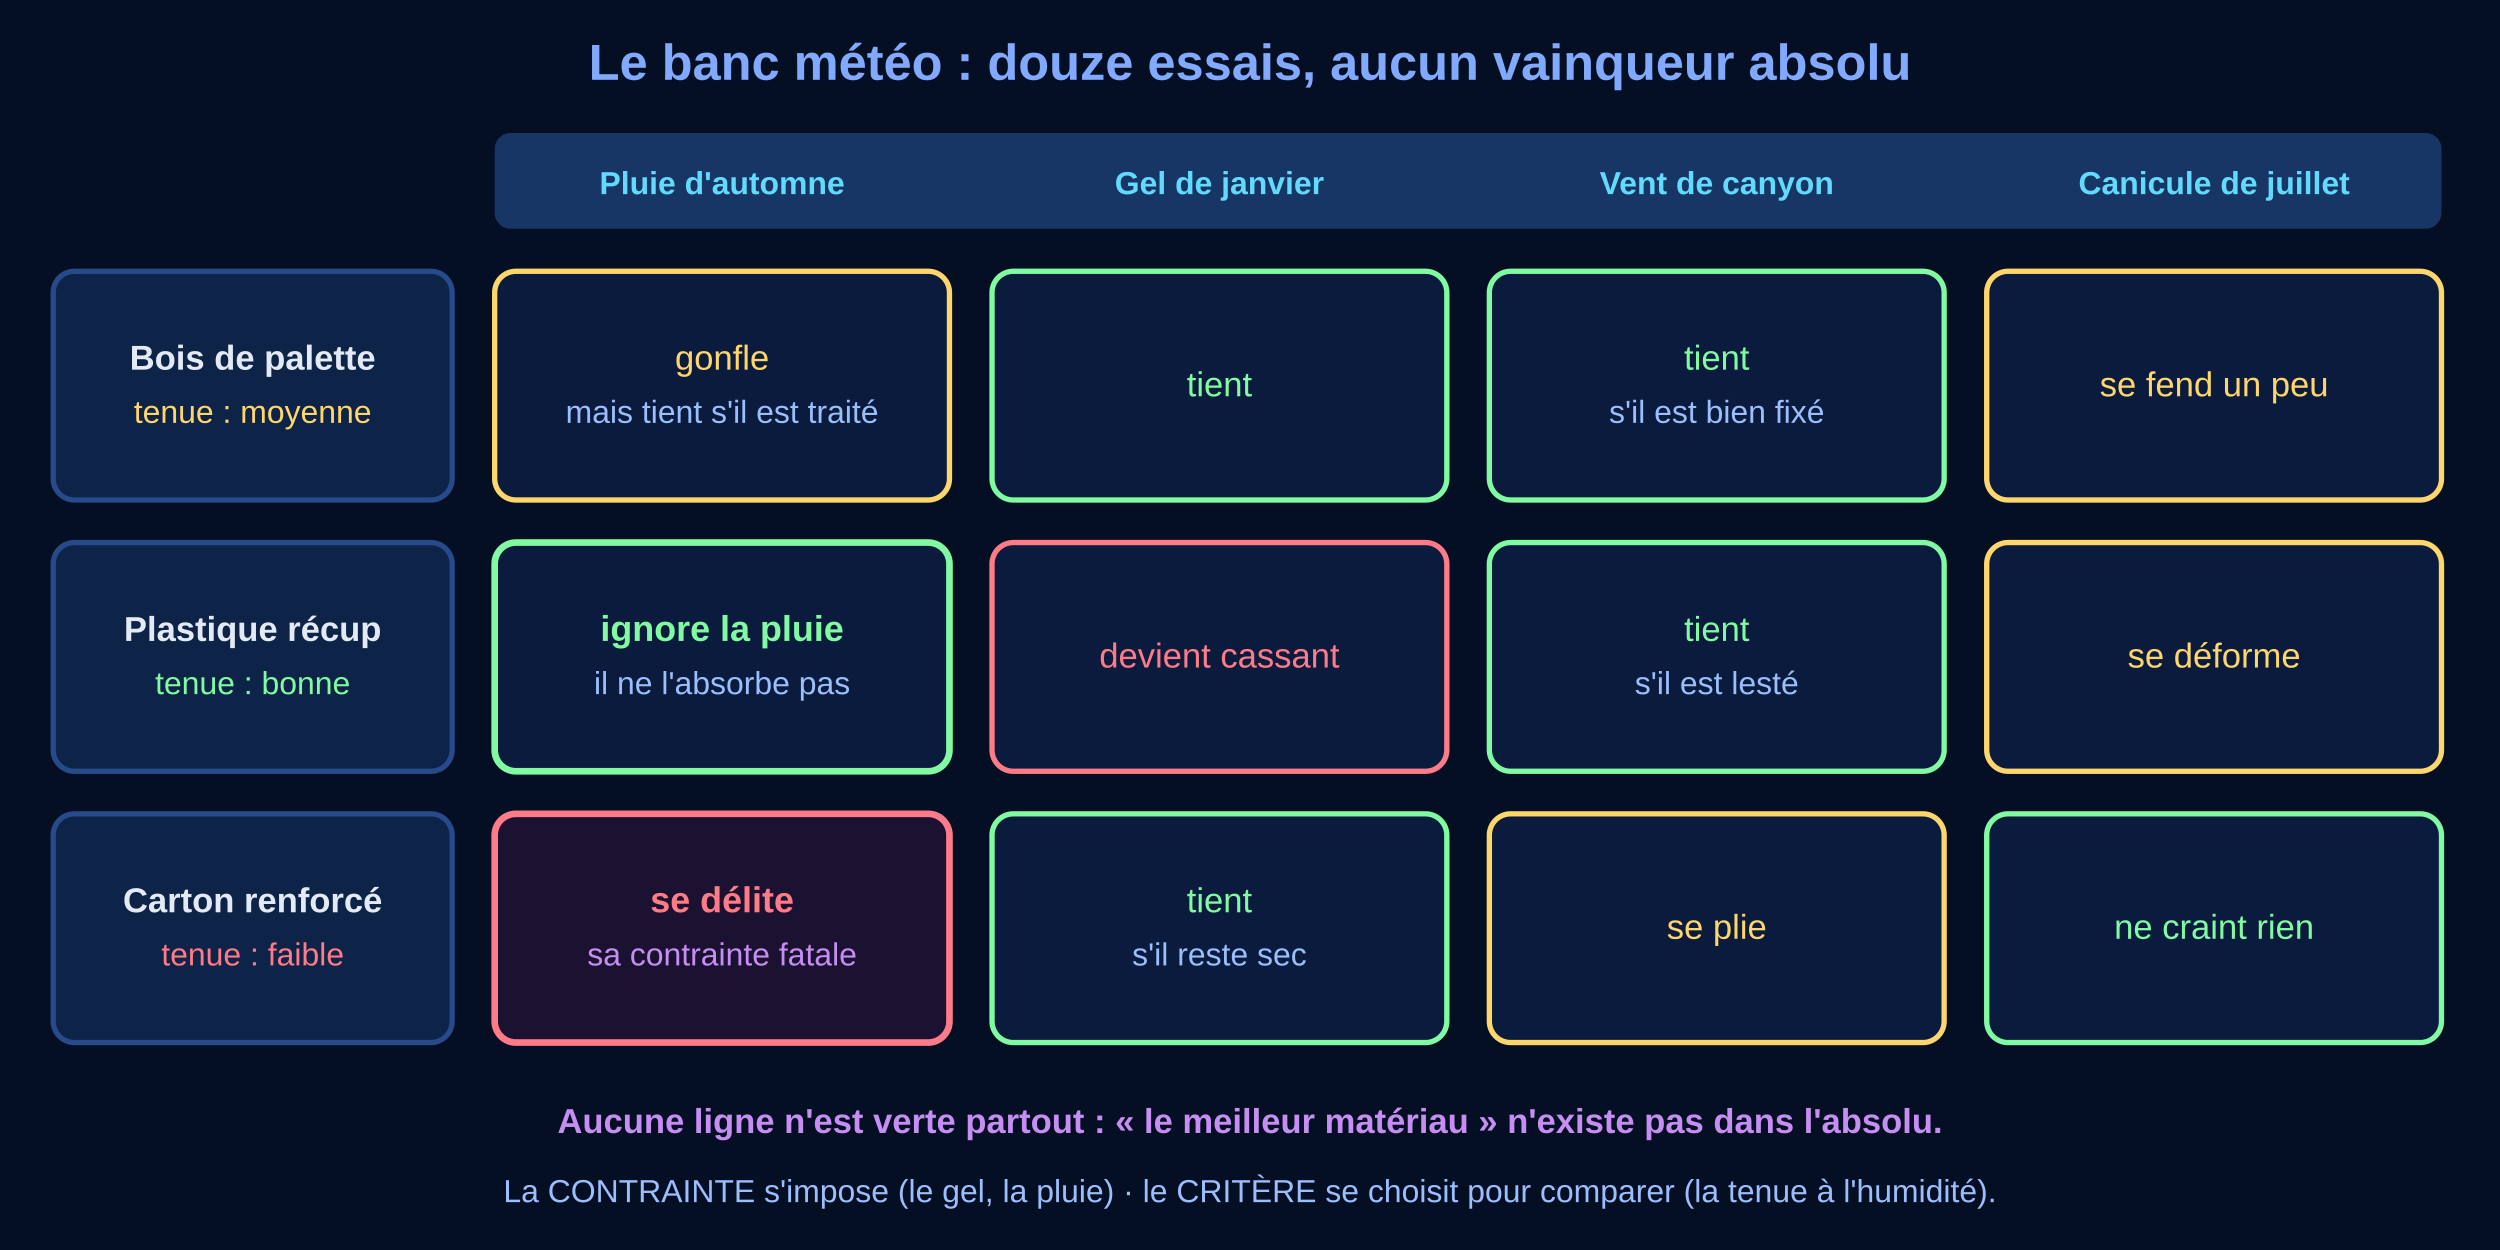
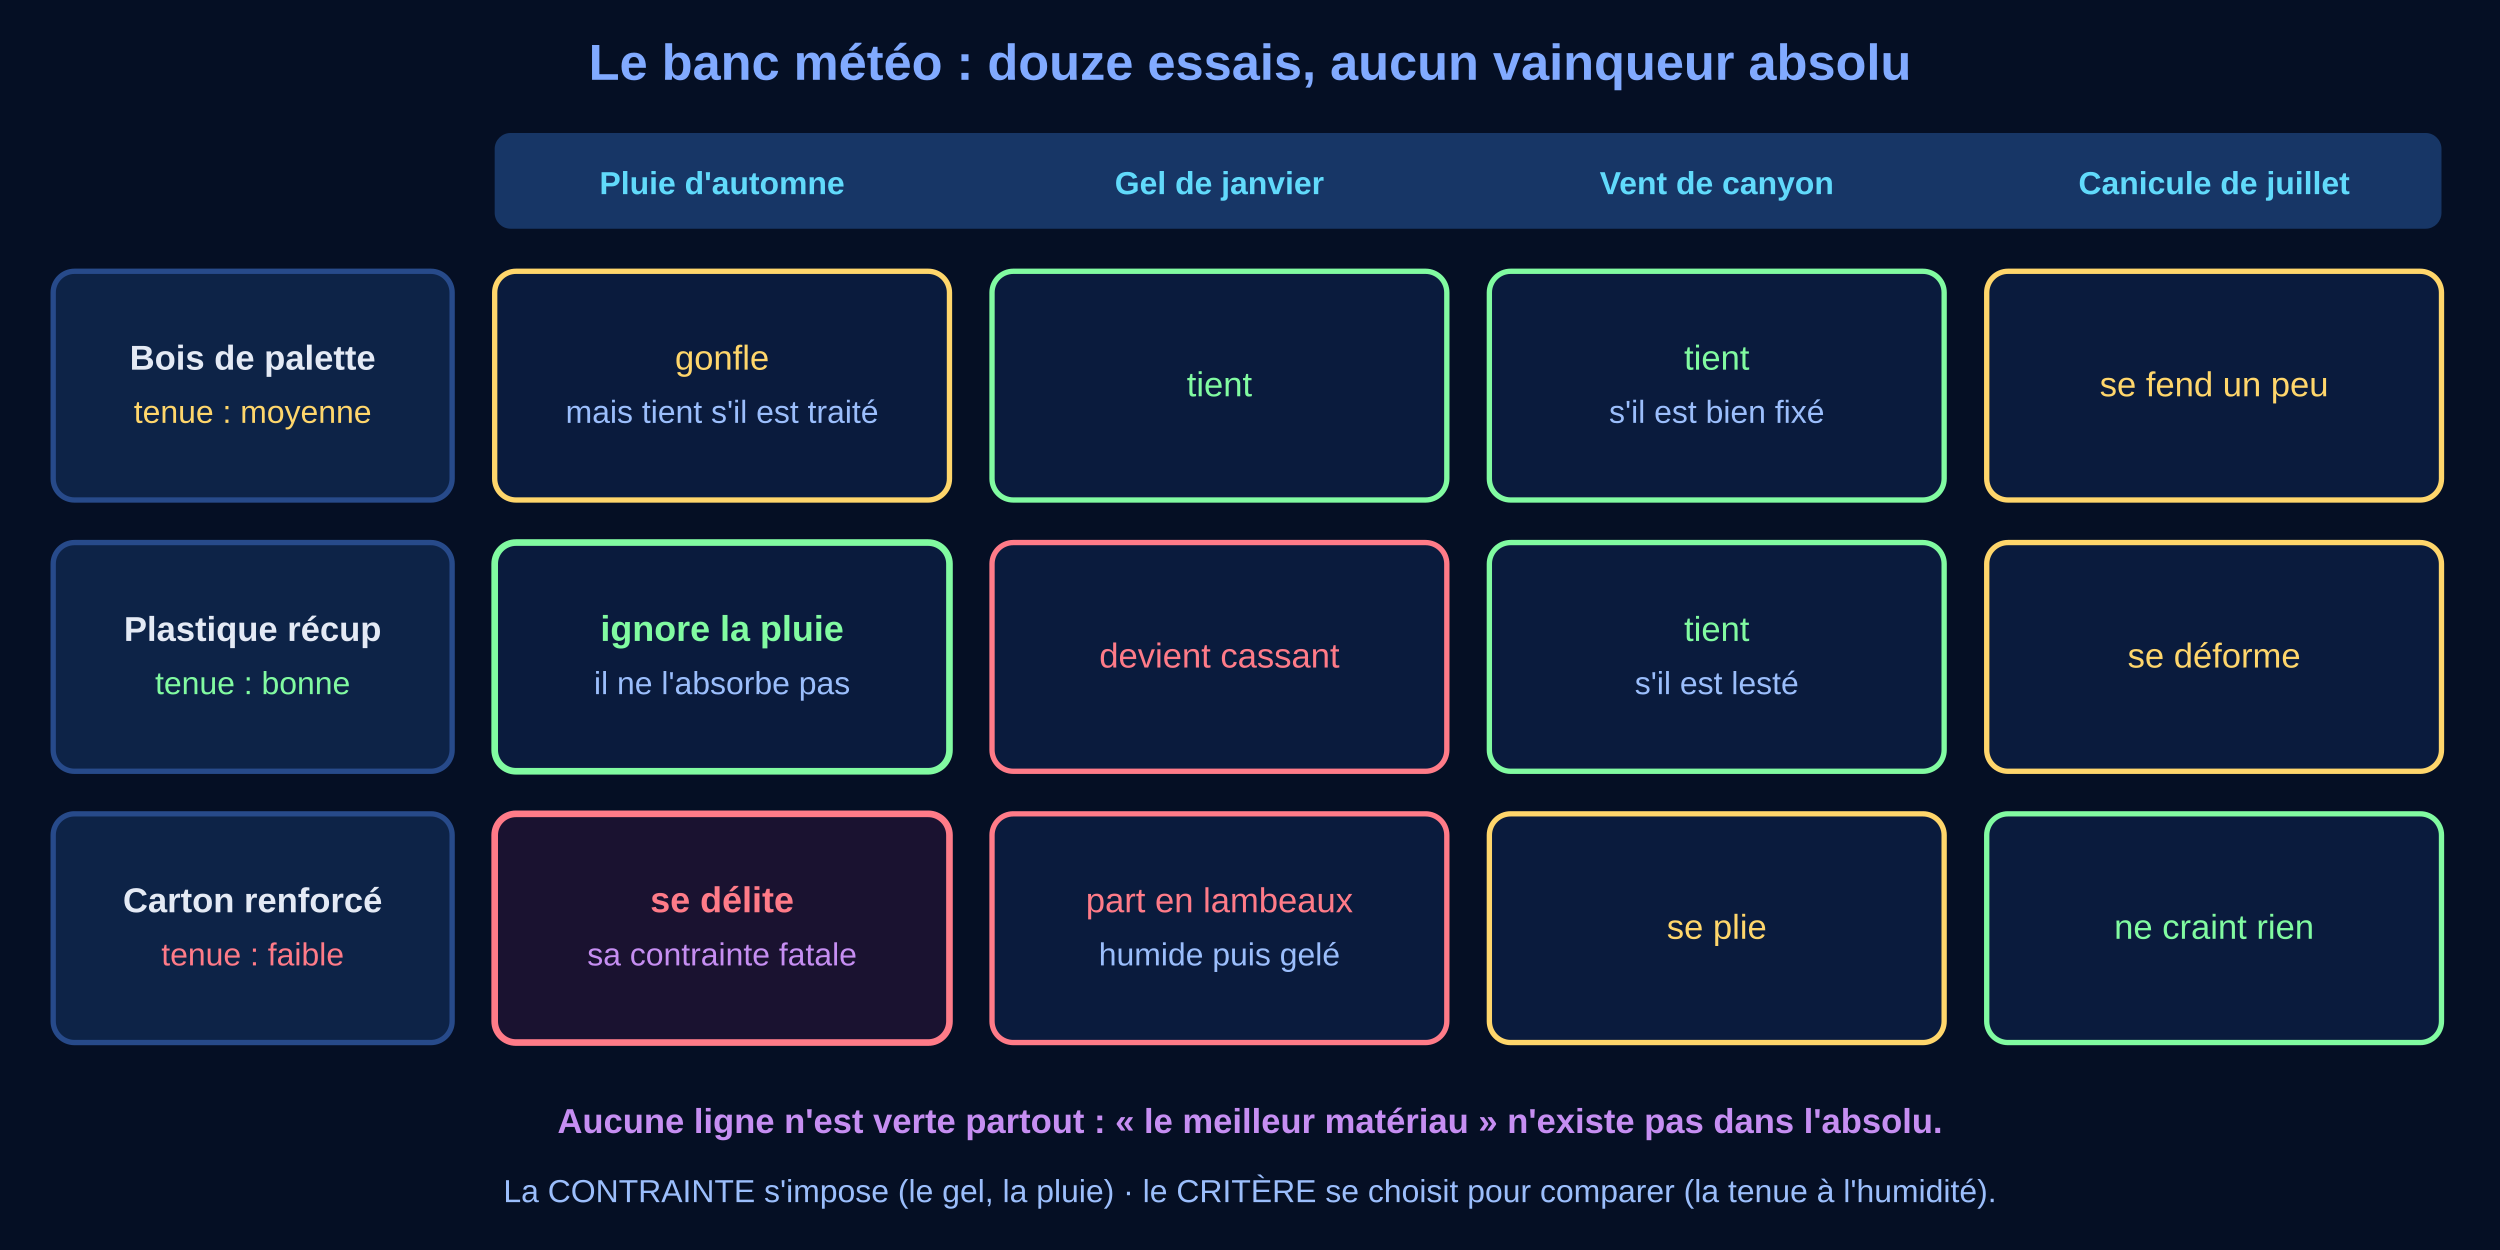
<svg xmlns="http://www.w3.org/2000/svg" viewBox="0 0 940 470" font-family="Verdana, Arial, sans-serif" role="img" aria-labelledby="t d">
  <rect width="940" height="470" fill="#050f24" />
  <text x="470" y="30" fill="#81aaff" font-size="19" font-weight="bold" text-anchor="middle">Le banc météo : douze essais, aucun vainqueur absolu</text>
  <rect x="186" y="50" width="732" height="36" rx="6" fill="#173666" />
  <text x="271.5" y="73" fill="#61dafb" font-size="12" text-anchor="middle" font-weight="bold">Pluie d'automne</text>
  <text x="458.5" y="73" fill="#61dafb" font-size="12" text-anchor="middle" font-weight="bold">Gel de janvier</text>
  <text x="645.5" y="73" fill="#61dafb" font-size="12" text-anchor="middle" font-weight="bold">Vent de canyon</text>
  <text x="832.5" y="73" fill="#61dafb" font-size="12" text-anchor="middle" font-weight="bold">Canicule de juillet</text>
  <rect x="20" y="102" width="150" height="86" rx="8" fill="#0d2347" stroke="#274a8a" stroke-width="2" />
  <text x="95" y="139" fill="#e4eaf5" font-size="13" text-anchor="middle" font-weight="bold">Bois de palette</text>
  <text x="95" y="159" fill="#ffd66b" font-size="12" text-anchor="middle">tenue : moyenne</text>
  <rect x="186" y="102" width="171" height="86" rx="8" fill="#0a1b3d" stroke="#ffd66b" stroke-width="2" />
  <text x="271.5" y="139" fill="#ffd66b" font-size="13" text-anchor="middle">gonfle</text>
  <text x="271.5" y="159" fill="#9bbefc" font-size="12" text-anchor="middle">mais tient s'il est traité</text>
  <rect x="373" y="102" width="171" height="86" rx="8" fill="#0a1b3d" stroke="#81fba1" stroke-width="2" />
  <text x="458.5" y="149" fill="#81fba1" font-size="13" text-anchor="middle">tient</text>
  <rect x="560" y="102" width="171" height="86" rx="8" fill="#0a1b3d" stroke="#81fba1" stroke-width="2" />
  <text x="645.5" y="139" fill="#81fba1" font-size="13" text-anchor="middle">tient</text>
  <text x="645.5" y="159" fill="#9bbefc" font-size="12" text-anchor="middle">s'il est bien fixé</text>
  <rect x="747" y="102" width="171" height="86" rx="8" fill="#0a1b3d" stroke="#ffd66b" stroke-width="2" />
  <text x="832.5" y="149" fill="#ffd66b" font-size="13" text-anchor="middle">se fend un peu</text>
  <rect x="20" y="204" width="150" height="86" rx="8" fill="#0d2347" stroke="#274a8a" stroke-width="2" />
  <text x="95" y="241" fill="#e4eaf5" font-size="13" text-anchor="middle" font-weight="bold">Plastique récup</text>
  <text x="95" y="261" fill="#81fba1" font-size="12" text-anchor="middle">tenue : bonne</text>
  <rect x="186" y="204" width="171" height="86" rx="8" fill="#0a1b3d" stroke="#81fba1" stroke-width="2.5" />
  <text x="271.5" y="241" fill="#81fba1" font-size="13.5" text-anchor="middle" font-weight="bold">ignore la pluie</text>
  <text x="271.5" y="261" fill="#9bbefc" font-size="12" text-anchor="middle">il ne l'absorbe pas</text>
  <rect x="373" y="204" width="171" height="86" rx="8" fill="#0a1b3d" stroke="#ff7b88" stroke-width="2" />
  <text x="458.5" y="251" fill="#ff7b88" font-size="13" text-anchor="middle">devient cassant</text>
  <rect x="560" y="204" width="171" height="86" rx="8" fill="#0a1b3d" stroke="#81fba1" stroke-width="2" />
  <text x="645.5" y="241" fill="#81fba1" font-size="13" text-anchor="middle">tient</text>
  <text x="645.5" y="261" fill="#9bbefc" font-size="12" text-anchor="middle">s'il est lesté</text>
  <rect x="747" y="204" width="171" height="86" rx="8" fill="#0a1b3d" stroke="#ffd66b" stroke-width="2" />
  <text x="832.5" y="251" fill="#ffd66b" font-size="13" text-anchor="middle">se déforme</text>
  <rect x="20" y="306" width="150" height="86" rx="8" fill="#0d2347" stroke="#274a8a" stroke-width="2" />
  <text x="95" y="343" fill="#e4eaf5" font-size="13" text-anchor="middle" font-weight="bold">Carton renforcé</text>
  <text x="95" y="363" fill="#ff7b88" font-size="12" text-anchor="middle">tenue : faible</text>
  <rect x="186" y="306" width="171" height="86" rx="8" fill="#1a1230" stroke="#ff7b88" stroke-width="2.5" />
  <text x="271.5" y="343" fill="#ff7b88" font-size="13.5" text-anchor="middle" font-weight="bold">se délite</text>
  <text x="271.5" y="363" fill="#c68ef2" font-size="12" text-anchor="middle">sa contrainte fatale</text>
-   <rect x="373" y="306" width="171" height="86" rx="8" fill="#0a1b3d" stroke="#81fba1" stroke-width="2" />
-   <text x="458.5" y="343" fill="#81fba1" font-size="13" text-anchor="middle">tient</text>
-   <text x="458.5" y="363" fill="#9bbefc" font-size="12" text-anchor="middle">s'il reste sec</text>
+   <rect x="373" y="306" width="171" height="86" rx="8" fill="#0a1b3d" stroke="#ff7b88" stroke-width="2" />
+   <text x="458.5" y="343" fill="#ff7b88" font-size="13" text-anchor="middle">part en lambeaux</text>
+   <text x="458.5" y="363" fill="#9bbefc" font-size="12" text-anchor="middle">humide puis gelé</text>
  <rect x="560" y="306" width="171" height="86" rx="8" fill="#0a1b3d" stroke="#ffd66b" stroke-width="2" />
  <text x="645.5" y="353" fill="#ffd66b" font-size="13" text-anchor="middle">se plie</text>
  <rect x="747" y="306" width="171" height="86" rx="8" fill="#0a1b3d" stroke="#81fba1" stroke-width="2" />
  <text x="832.5" y="353" fill="#81fba1" font-size="13" text-anchor="middle">ne craint rien</text>
  <text x="470" y="426" fill="#c68ef2" font-size="13" text-anchor="middle" font-weight="bold">Aucune ligne n'est verte partout : « le meilleur matériau » n'existe pas dans l'absolu.</text>
  <text x="470" y="452" fill="#9bbefc" font-size="12" text-anchor="middle">La CONTRAINTE s'impose (le gel, la pluie) · le CRITÈRE se choisit pour comparer (la tenue à l'humidité).</text>
</svg>
